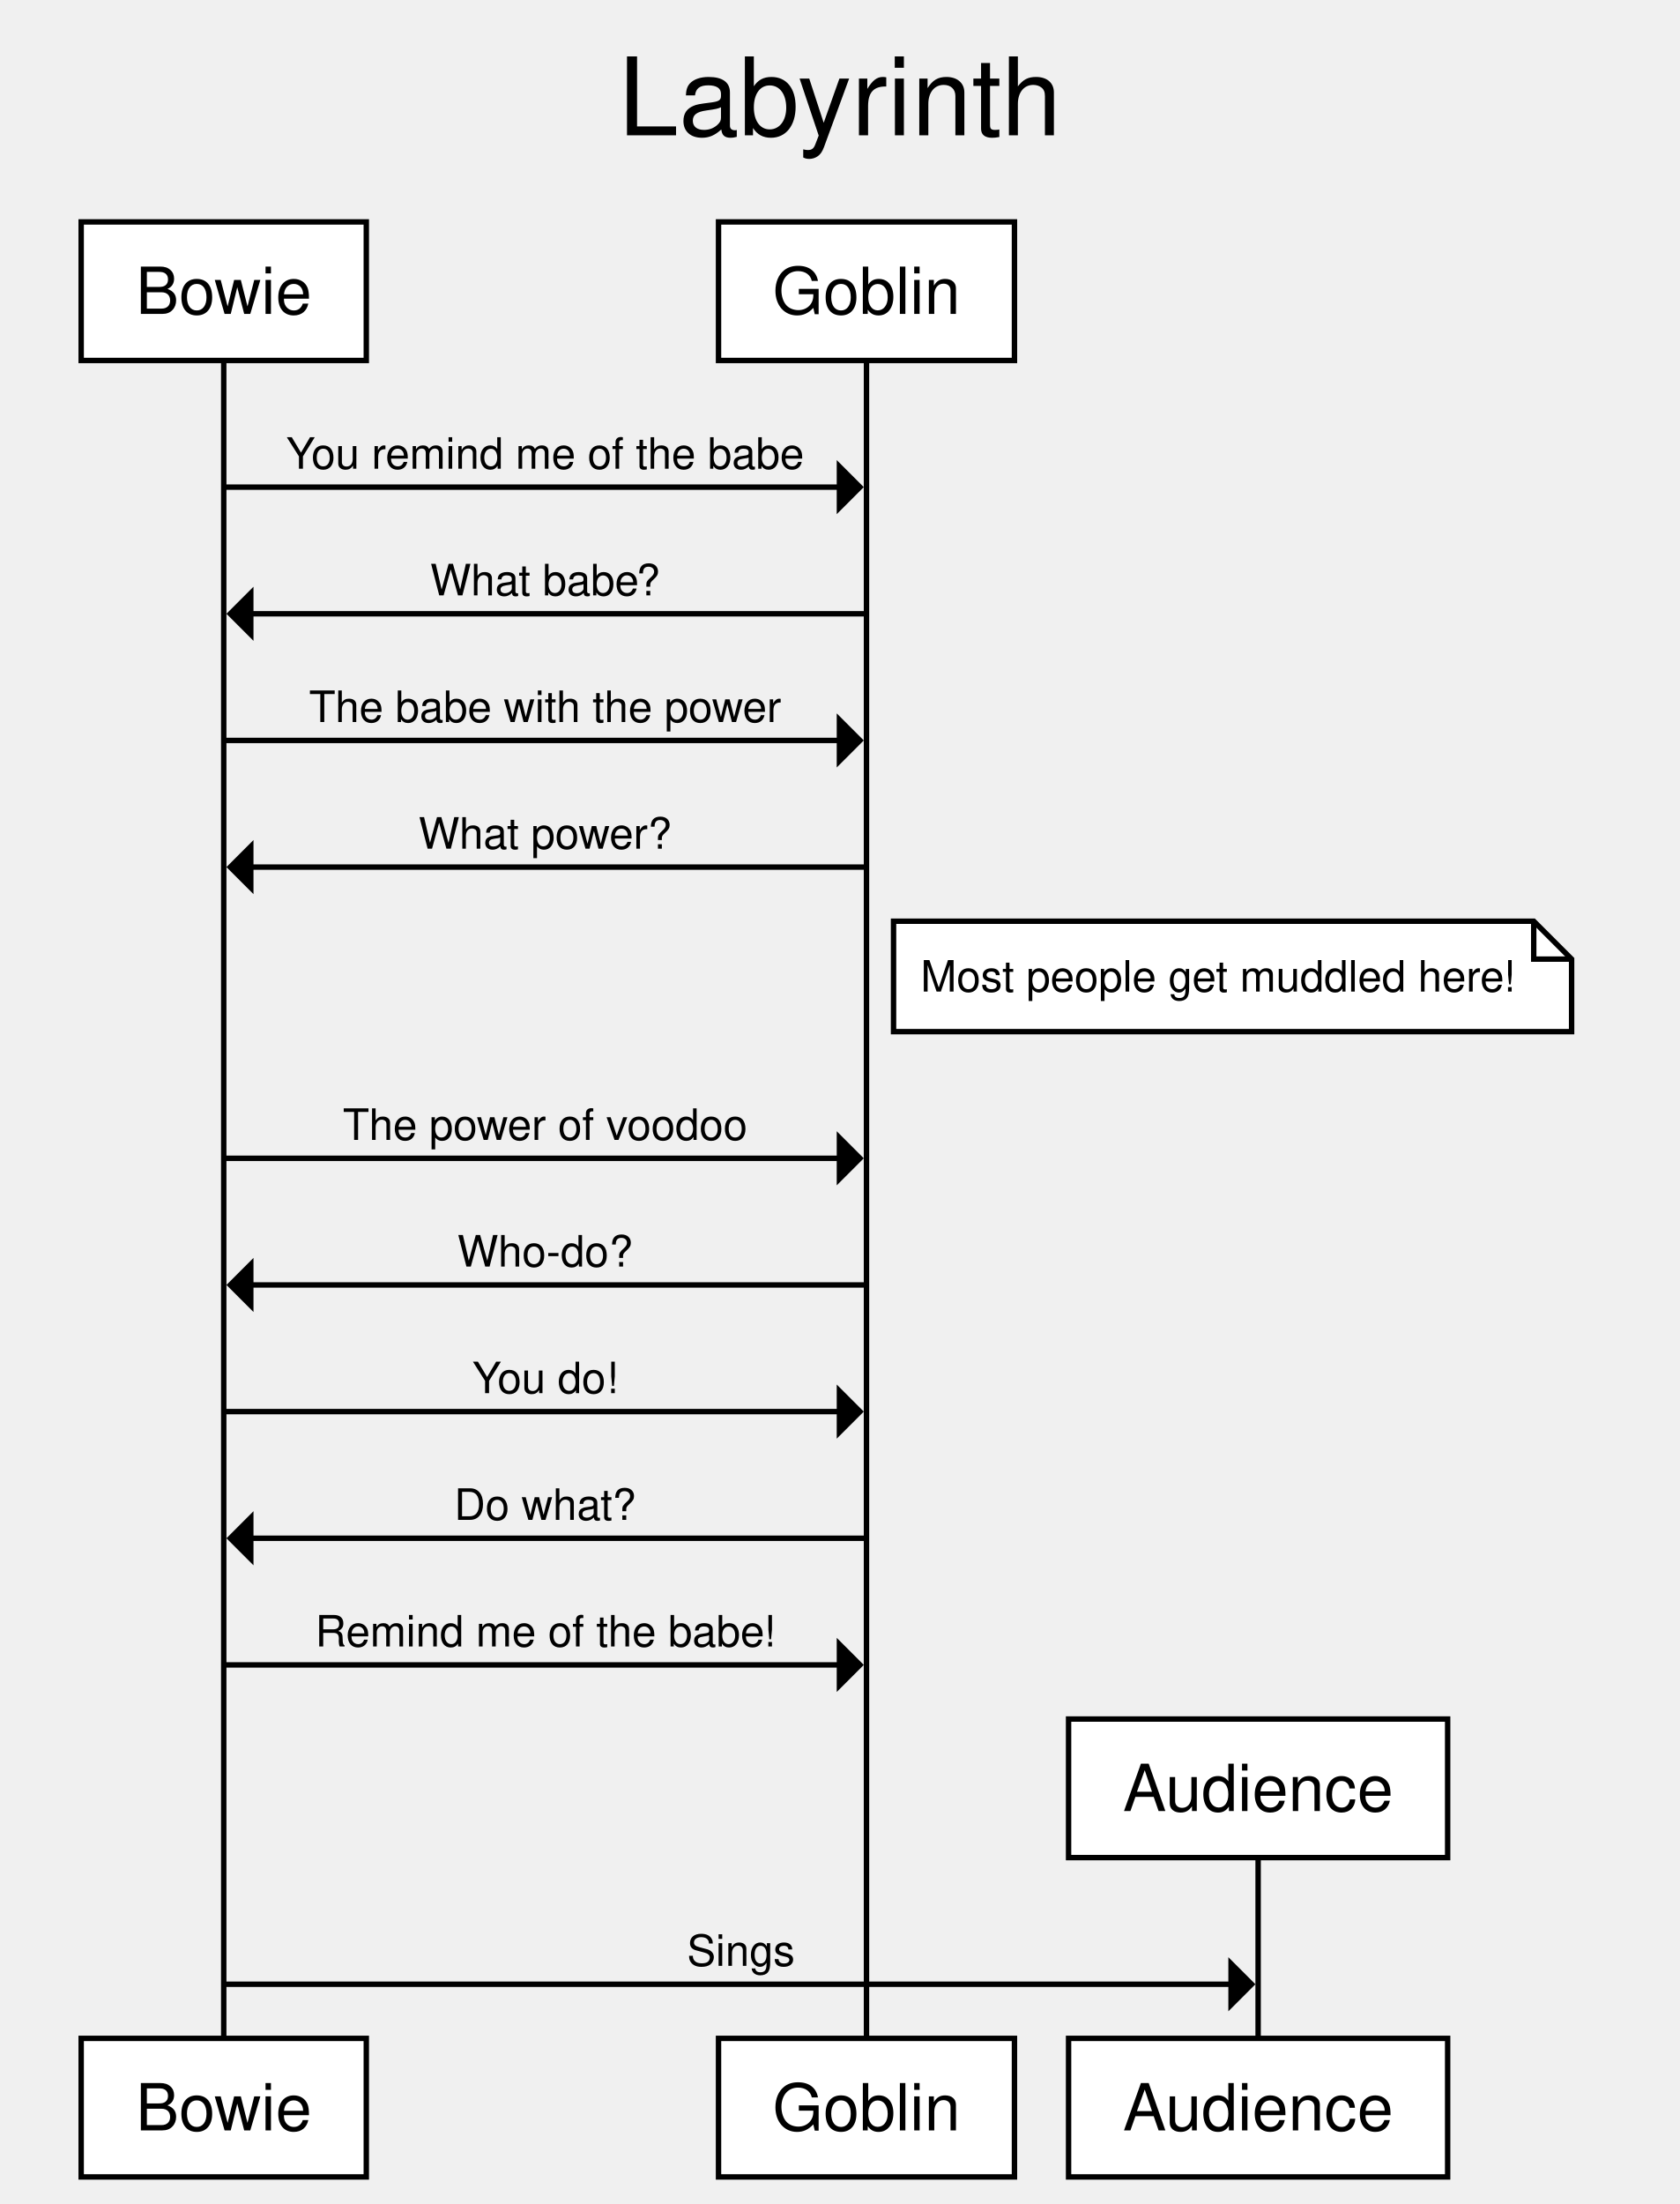
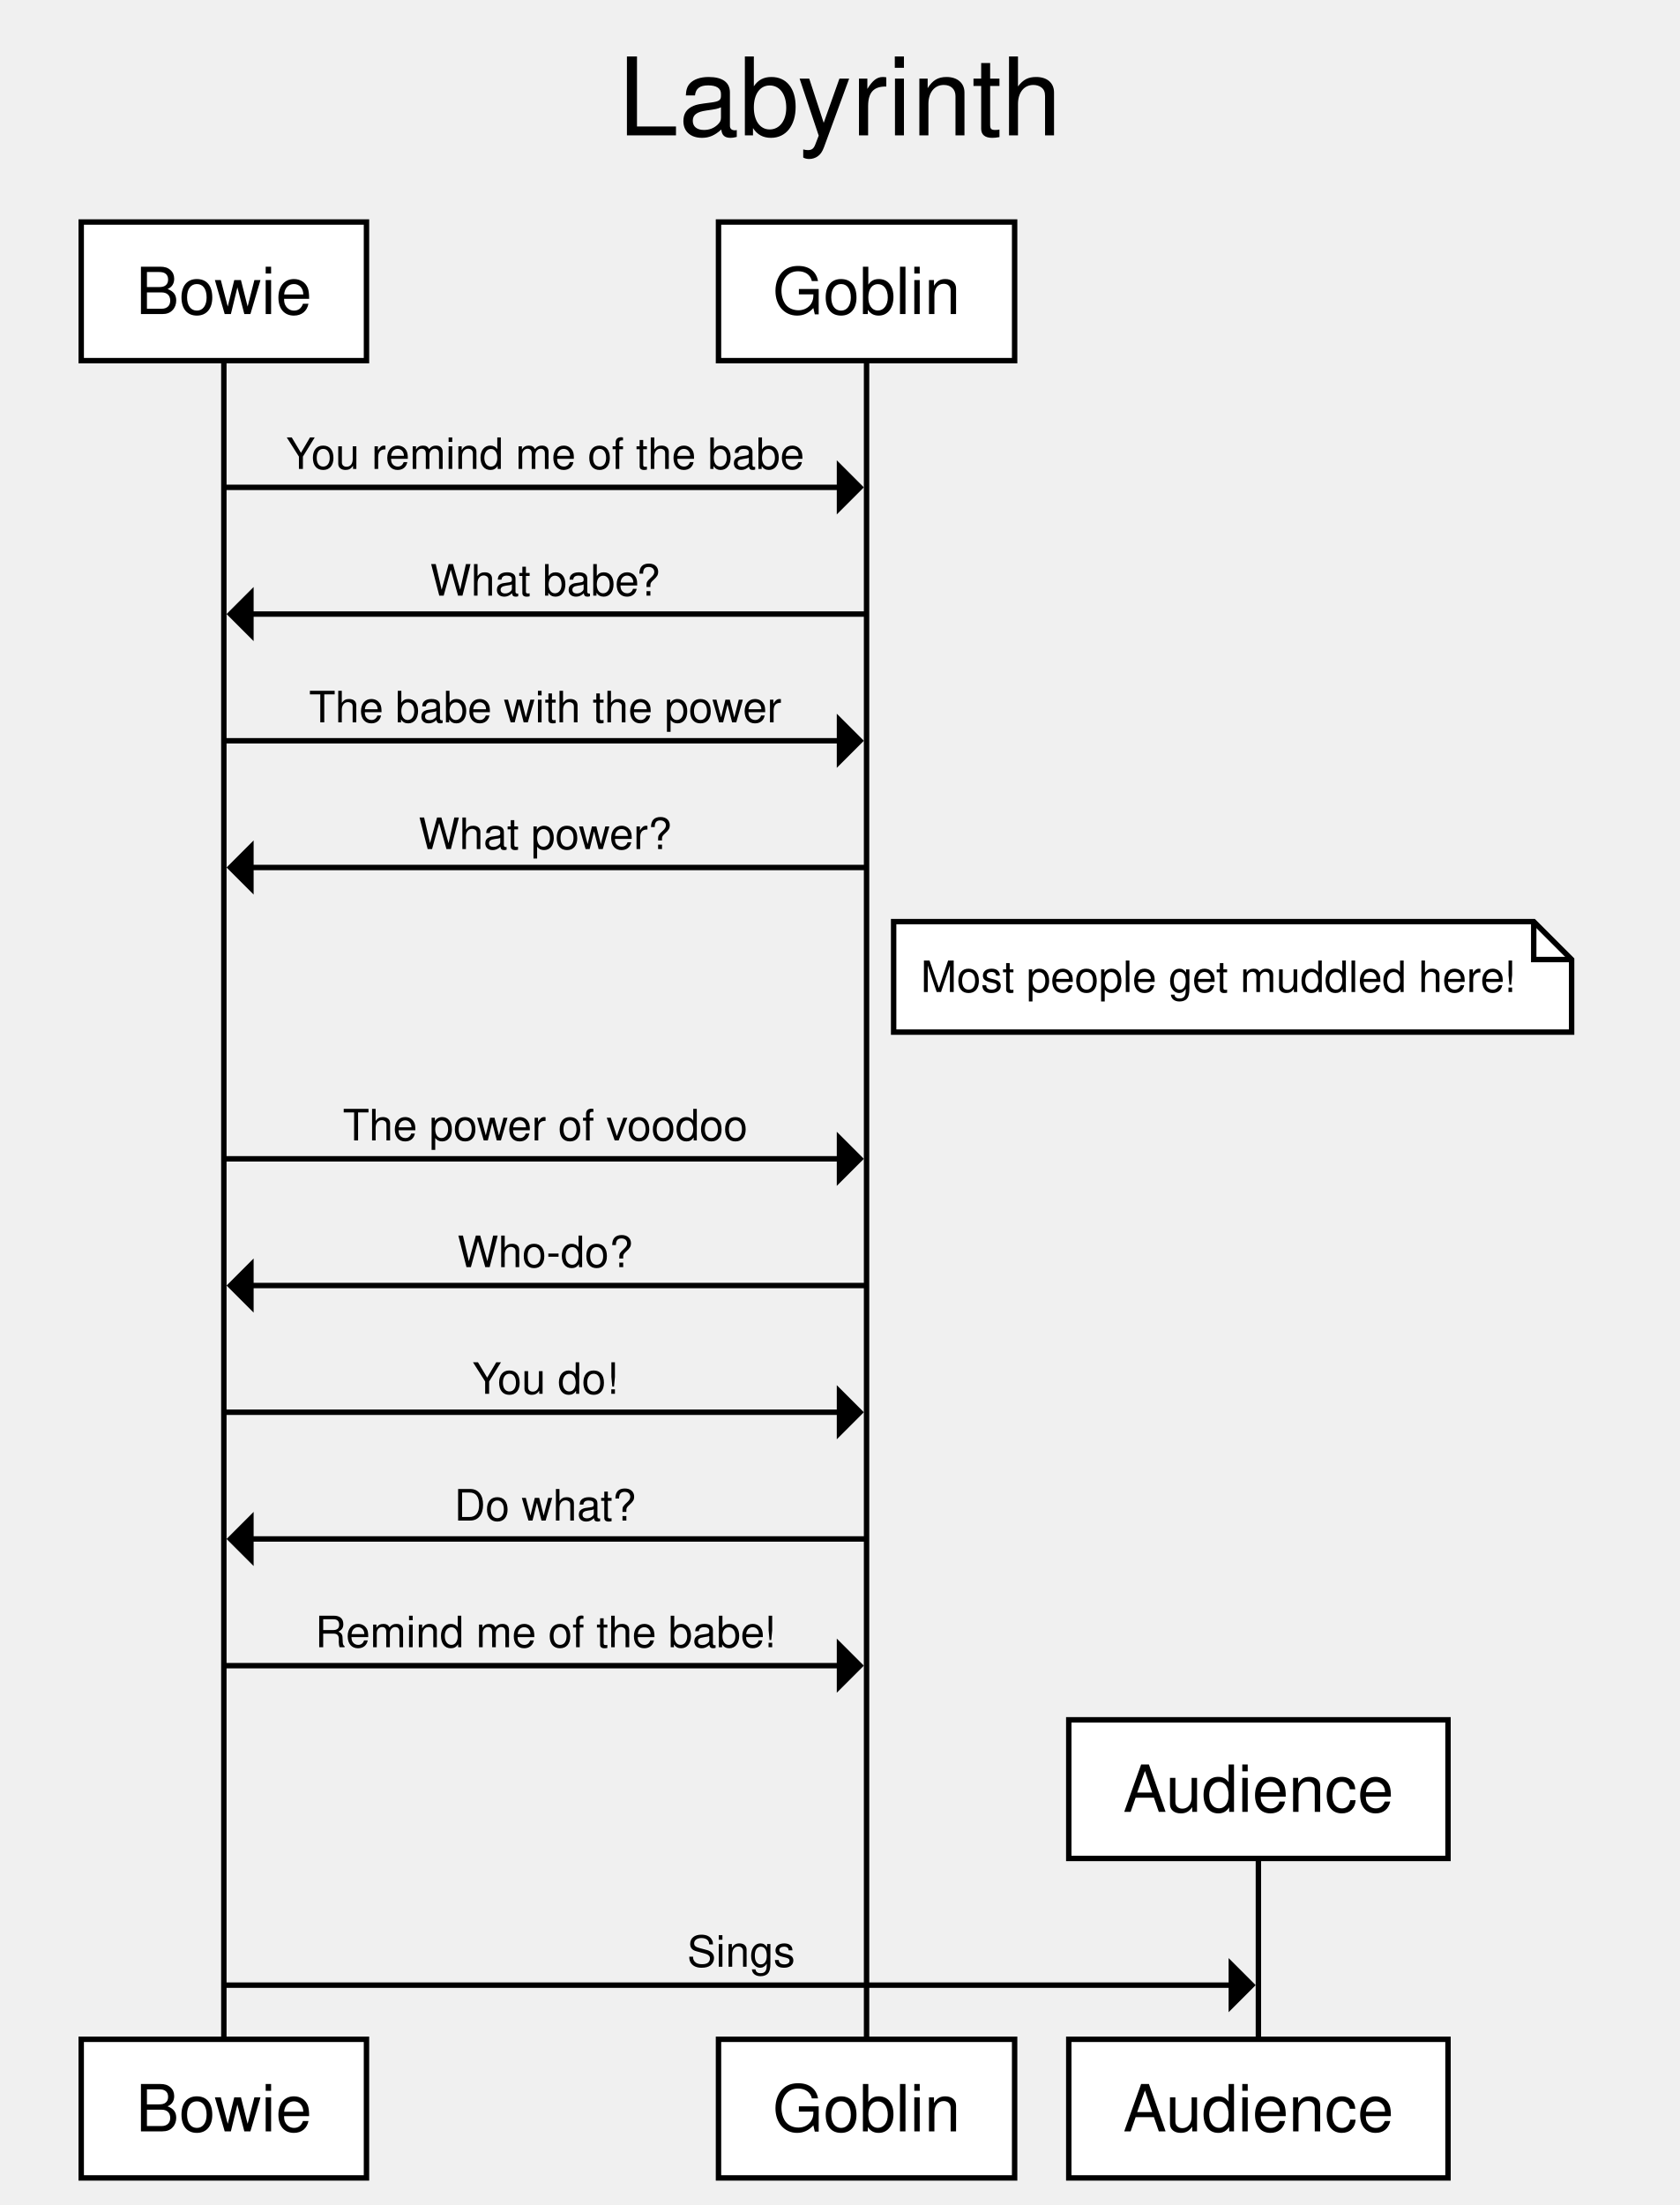
- <svg xmlns="http://www.w3.org/2000/svg" version="1.1" viewBox="-5 -41 310.419 407.2">
+ <svg xmlns="http://www.w3.org/2000/svg" version="1.1" viewBox="-5 -41 310.27 407.2">
  <defs />
  <defs>
    <mask id="R0FullMask" maskUnits="userSpaceOnUse">
-       <rect fill="#FFFFFF" height="407.2" width="310.419" x="-5" y="-41" />
+       <rect fill="#FFFFFF" height="407.2" width="310.27" x="-5" y="-41" />
    </mask>
    <mask id="R0LineMask" maskUnits="userSpaceOnUse">
-       <rect fill="#FFFFFF" height="407.2" width="310.419" x="-5" y="-41" />
-       <rect fill="#000000" height="11.4" width="101.775" x="44.844" y="37.6" />
-       <rect fill="#000000" height="11.4" width="49.15" x="71.156" y="61" />
-       <rect fill="#000000" height="11.4" width="93.613" x="48.925" y="84.4" />
-       <rect fill="#000000" height="11.4" width="53.138" x="69.163" y="107.8" />
-       <rect fill="#000000" height="11.4" width="81.162" x="55.15" y="161.6" />
-       <rect fill="#000000" height="11.4" width="38.463" x="76.5" y="185" />
-       <rect fill="#000000" height="11.4" width="32.85" x="79.306" y="208.4" />
-       <rect fill="#000000" height="11.4" width="39.8" x="75.831" y="231.8" />
-       <rect fill="#000000" height="11.4" width="91.387" x="50.038" y="255.2" />
-       <rect fill="#000000" height="11.4" width="26.013" x="118.909" y="314.2" />
+       <rect fill="#FFFFFF" height="407.2" width="310.27" x="-5" y="-41" />
+       <rect fill="#000000" height="11.4" width="101.706" x="44.844" y="37.6" />
+       <rect fill="#000000" height="11.4" width="49.112" x="71.14" y="61" />
+       <rect fill="#000000" height="11.4" width="93.551" x="48.921" y="84.4" />
+       <rect fill="#000000" height="11.4" width="53.109" x="69.142" y="107.8" />
+       <rect fill="#000000" height="11.4" width="81.111" x="55.141" y="161.6" />
+       <rect fill="#000000" height="11.4" width="38.44" x="76.476" y="185" />
+       <rect fill="#000000" height="11.4" width="32.828" x="79.282" y="208.4" />
+       <rect fill="#000000" height="11.4" width="39.776" x="75.809" y="231.8" />
+       <rect fill="#000000" height="11.4" width="91.332" x="50.031" y="255.2" />
+       <rect fill="#000000" height="11.4" width="26" x="118.881" y="314.2" />
    </mask>
  </defs>
  <g />
  <g>
-     <text x="150.209" class="title" font-family="Helvetica,Arial,Liberation Sans,sans-serif" font-size="20" line-height="1.3" text-anchor="middle" y="-16">Labyrinth</text>
+     <text x="150.135" class="title" font-family="Helvetica,Arial,Liberation Sans,sans-serif" font-size="20" line-height="1.3" text-anchor="middle" y="-16">Labyrinth</text>
  </g>
  <g />
  <g mask="url(#R0FullMask)">
    <g mask="url(#R0LineMask)">
      <line fill="none" stroke="#000000" stroke-width="1" x1="36.344" x2="36.344" y1="25.6" y2="335.6" class="agent-1-line" />
-       <line fill="none" stroke="#000000" stroke-width="1" x1="155.119" x2="155.119" y1="25.6" y2="335.6" class="agent-2-line" />
-       <line fill="none" stroke="#000000" stroke-width="1" x1="227.488" x2="227.488" y1="302.2" y2="335.6" class="agent-3-line" />
+       <line fill="none" stroke="#000000" stroke-width="1" x1="155.049" x2="155.049" y1="25.6" y2="335.6" class="agent-2-line" />
+       <line fill="none" stroke="#000000" stroke-width="1" x1="227.418" x2="227.418" y1="302.2" y2="335.6" class="agent-3-line" />
    </g>
    <g />
    <g>
      <g class="region">
        <g>
-           <rect fill="#FFFFFF" stroke="#000000" stroke-width="1" height="25.6" width="52.688" x="10" y="0" />
+           <rect fill="#FFFFFF" stroke="#000000" stroke-width="1" height="25.6" width="52.687" x="10" y="0" />
          <g>
            <text x="36.344" font-family="Helvetica,Arial,Liberation Sans,sans-serif" font-size="12" line-height="1.3" text-anchor="middle" y="17">Bowie</text>
          </g>
        </g>
-         <rect class="outline" fill="transparent" height="25.6" width="52.688" x="10" y="0" />
+         <rect class="outline" fill="transparent" height="25.6" width="52.687" x="10" y="0" />
      </g>
      <g class="region">
        <g>
-           <rect fill="#FFFFFF" stroke="#000000" stroke-width="1" height="25.6" width="54.688" x="127.775" y="0" />
+           <rect fill="#FFFFFF" stroke="#000000" stroke-width="1" height="25.6" width="54.694" x="127.702" y="0" />
          <g>
-             <text x="155.119" font-family="Helvetica,Arial,Liberation Sans,sans-serif" font-size="12" line-height="1.3" text-anchor="middle" y="17">Goblin</text>
+             <text x="155.049" font-family="Helvetica,Arial,Liberation Sans,sans-serif" font-size="12" line-height="1.3" text-anchor="middle" y="17">Goblin</text>
          </g>
        </g>
-         <rect class="outline" fill="transparent" height="25.6" width="54.688" x="127.775" y="0" />
+         <rect class="outline" fill="transparent" height="25.6" width="54.694" x="127.702" y="0" />
      </g>
      <g class="region">
-         <path d="M36.344 49L152.119 49" fill="none" stroke="#000000" stroke-width="1" />
-         <polygon points="149.619 54 154.619 49 149.619 44" fill="#000000" stroke-width="0" stroke-linejoin="miter" />
-         <path class="outline" fill="transparent" d="M36.344,35.6L155.119,35.6L155.119,54L36.344,54Z" />
+         <path d="M36.344 49L152.049 49" fill="none" stroke="#000000" stroke-width="1" />
+         <polygon points="149.549 54 154.549 49 149.549 44" fill="#000000" stroke-width="0" stroke-linejoin="miter" />
+         <path class="outline" fill="transparent" d="M36.344,35.6L155.049,35.6L155.049,54L36.344,54Z" />
        <g>
-           <text x="95.731" font-family="Helvetica,Arial,Liberation Sans,sans-serif" font-size="8" line-height="1.3" text-anchor="middle" y="45.6">You remind me of the babe</text>
+           <text x="95.696" font-family="Helvetica,Arial,Liberation Sans,sans-serif" font-size="8" line-height="1.3" text-anchor="middle" y="45.6">You remind me of the babe</text>
        </g>
      </g>
      <g class="region">
-         <path d="M155.119 72.4L39.344 72.4" fill="none" stroke="#000000" stroke-width="1" />
+         <path d="M155.049 72.4L39.344 72.4" fill="none" stroke="#000000" stroke-width="1" />
        <polygon points="41.844 67.4 36.844 72.4 41.844 77.4" fill="#000000" stroke-width="0" stroke-linejoin="miter" />
-         <path class="outline" fill="transparent" d="M155.119,59L36.344,59L36.344,77.4L155.119,77.4Z" />
+         <path class="outline" fill="transparent" d="M155.049,59L36.344,59L36.344,77.4L155.049,77.4Z" />
        <g>
-           <text x="95.731" font-family="Helvetica,Arial,Liberation Sans,sans-serif" font-size="8" line-height="1.3" text-anchor="middle" y="69">What babe?</text>
+           <text x="95.696" font-family="Helvetica,Arial,Liberation Sans,sans-serif" font-size="8" line-height="1.3" text-anchor="middle" y="69">What babe?</text>
        </g>
      </g>
      <g class="region">
-         <path d="M36.344 95.8L152.119 95.8" fill="none" stroke="#000000" stroke-width="1" />
-         <polygon points="149.619 100.8 154.619 95.8 149.619 90.8" fill="#000000" stroke-width="0" stroke-linejoin="miter" />
-         <path class="outline" fill="transparent" d="M36.344,82.4L155.119,82.4L155.119,100.8L36.344,100.8Z" />
+         <path d="M36.344 95.8L152.049 95.8" fill="none" stroke="#000000" stroke-width="1" />
+         <polygon points="149.549 100.8 154.549 95.8 149.549 90.8" fill="#000000" stroke-width="0" stroke-linejoin="miter" />
+         <path class="outline" fill="transparent" d="M36.344,82.4L155.049,82.4L155.049,100.8L36.344,100.8Z" />
        <g>
-           <text x="95.731" font-family="Helvetica,Arial,Liberation Sans,sans-serif" font-size="8" line-height="1.3" text-anchor="middle" y="92.4">The babe with the power</text>
+           <text x="95.696" font-family="Helvetica,Arial,Liberation Sans,sans-serif" font-size="8" line-height="1.3" text-anchor="middle" y="92.4">The babe with the power</text>
        </g>
      </g>
      <g class="region">
-         <path d="M155.119 119.2L39.344 119.2" fill="none" stroke="#000000" stroke-width="1" />
+         <path d="M155.049 119.2L39.344 119.2" fill="none" stroke="#000000" stroke-width="1" />
        <polygon points="41.844 114.2 36.844 119.2 41.844 124.2" fill="#000000" stroke-width="0" stroke-linejoin="miter" />
-         <path class="outline" fill="transparent" d="M155.119,105.8L36.344,105.8L36.344,124.2L155.119,124.2Z" />
+         <path class="outline" fill="transparent" d="M155.049,105.8L36.344,105.8L36.344,124.2L155.049,124.2Z" />
        <g>
-           <text x="95.731" font-family="Helvetica,Arial,Liberation Sans,sans-serif" font-size="8" line-height="1.3" text-anchor="middle" y="115.8">What power?</text>
+           <text x="95.696" font-family="Helvetica,Arial,Liberation Sans,sans-serif" font-size="8" line-height="1.3" text-anchor="middle" y="115.8">What power?</text>
        </g>
      </g>
      <g class="region">
        <g>
-           <polygon points="160.119 129.2 278.419 129.2 285.419 136.2 285.419 149.6 160.119 149.6" fill="#FFFFFF" stroke="#000000" stroke-width="1" />
-           <polyline points="278.419 129.2 278.419 136.2 285.419 136.2" fill="none" stroke="#000000" stroke-width="1" />
+           <polygon points="160.049 129.2 278.27 129.2 285.27 136.2 285.27 149.6 160.049 149.6" fill="#FFFFFF" stroke="#000000" stroke-width="1" />
+           <polyline points="278.27 129.2 278.27 136.2 285.27 136.2" fill="none" stroke="#000000" stroke-width="1" />
        </g>
-         <rect class="outline" fill="transparent" height="20.4" width="125.3" x="160.119" y="129.2" />
+         <rect class="outline" fill="transparent" height="20.4" width="125.221" x="160.049" y="129.2" />
        <g>
-           <text x="165.119" font-family="Helvetica,Arial,Liberation Sans,sans-serif" font-size="8" line-height="1.3" y="142.2">Most people get muddled here!</text>
+           <text x="165.049" font-family="Helvetica,Arial,Liberation Sans,sans-serif" font-size="8" line-height="1.3" y="142.2">Most people get muddled here!</text>
        </g>
      </g>
      <g class="region">
-         <path d="M36.344 173L152.119 173" fill="none" stroke="#000000" stroke-width="1" />
-         <polygon points="149.619 178 154.619 173 149.619 168" fill="#000000" stroke-width="0" stroke-linejoin="miter" />
-         <path class="outline" fill="transparent" d="M36.344,159.6L155.119,159.6L155.119,178L36.344,178Z" />
+         <path d="M36.344 173L152.049 173" fill="none" stroke="#000000" stroke-width="1" />
+         <polygon points="149.549 178 154.549 173 149.549 168" fill="#000000" stroke-width="0" stroke-linejoin="miter" />
+         <path class="outline" fill="transparent" d="M36.344,159.6L155.049,159.6L155.049,178L36.344,178Z" />
        <g>
-           <text x="95.731" font-family="Helvetica,Arial,Liberation Sans,sans-serif" font-size="8" line-height="1.3" text-anchor="middle" y="169.6">The power of voodoo</text>
+           <text x="95.696" font-family="Helvetica,Arial,Liberation Sans,sans-serif" font-size="8" line-height="1.3" text-anchor="middle" y="169.6">The power of voodoo</text>
        </g>
      </g>
      <g class="region">
-         <path d="M155.119 196.4L39.344 196.4" fill="none" stroke="#000000" stroke-width="1" />
+         <path d="M155.049 196.4L39.344 196.4" fill="none" stroke="#000000" stroke-width="1" />
        <polygon points="41.844 191.4 36.844 196.4 41.844 201.4" fill="#000000" stroke-width="0" stroke-linejoin="miter" />
-         <path class="outline" fill="transparent" d="M155.119,183L36.344,183L36.344,201.4L155.119,201.4Z" />
+         <path class="outline" fill="transparent" d="M155.049,183L36.344,183L36.344,201.4L155.049,201.4Z" />
        <g>
-           <text x="95.731" font-family="Helvetica,Arial,Liberation Sans,sans-serif" font-size="8" line-height="1.3" text-anchor="middle" y="193">Who-do?</text>
+           <text x="95.696" font-family="Helvetica,Arial,Liberation Sans,sans-serif" font-size="8" line-height="1.3" text-anchor="middle" y="193">Who-do?</text>
        </g>
      </g>
      <g class="region">
-         <path d="M36.344 219.8L152.119 219.8" fill="none" stroke="#000000" stroke-width="1" />
-         <polygon points="149.619 224.8 154.619 219.8 149.619 214.8" fill="#000000" stroke-width="0" stroke-linejoin="miter" />
-         <path class="outline" fill="transparent" d="M36.344,206.4L155.119,206.4L155.119,224.8L36.344,224.8Z" />
+         <path d="M36.344 219.8L152.049 219.8" fill="none" stroke="#000000" stroke-width="1" />
+         <polygon points="149.549 224.8 154.549 219.8 149.549 214.8" fill="#000000" stroke-width="0" stroke-linejoin="miter" />
+         <path class="outline" fill="transparent" d="M36.344,206.4L155.049,206.4L155.049,224.8L36.344,224.8Z" />
        <g>
-           <text x="95.731" font-family="Helvetica,Arial,Liberation Sans,sans-serif" font-size="8" line-height="1.3" text-anchor="middle" y="216.4">You do!</text>
+           <text x="95.696" font-family="Helvetica,Arial,Liberation Sans,sans-serif" font-size="8" line-height="1.3" text-anchor="middle" y="216.4">You do!</text>
        </g>
      </g>
      <g class="region">
-         <path d="M155.119 243.2L39.344 243.2" fill="none" stroke="#000000" stroke-width="1" />
+         <path d="M155.049 243.2L39.344 243.2" fill="none" stroke="#000000" stroke-width="1" />
        <polygon points="41.844 238.2 36.844 243.2 41.844 248.2" fill="#000000" stroke-width="0" stroke-linejoin="miter" />
-         <path class="outline" fill="transparent" d="M155.119,229.8L36.344,229.8L36.344,248.2L155.119,248.2Z" />
+         <path class="outline" fill="transparent" d="M155.049,229.8L36.344,229.8L36.344,248.2L155.049,248.2Z" />
        <g>
-           <text x="95.731" font-family="Helvetica,Arial,Liberation Sans,sans-serif" font-size="8" line-height="1.3" text-anchor="middle" y="239.8">Do what?</text>
+           <text x="95.696" font-family="Helvetica,Arial,Liberation Sans,sans-serif" font-size="8" line-height="1.3" text-anchor="middle" y="239.8">Do what?</text>
        </g>
      </g>
      <g class="region">
-         <path d="M36.344 266.6L152.119 266.6" fill="none" stroke="#000000" stroke-width="1" />
-         <polygon points="149.619 271.6 154.619 266.6 149.619 261.6" fill="#000000" stroke-width="0" stroke-linejoin="miter" />
-         <path class="outline" fill="transparent" d="M36.344,253.2L155.119,253.2L155.119,271.6L36.344,271.6Z" />
+         <path d="M36.344 266.6L152.049 266.6" fill="none" stroke="#000000" stroke-width="1" />
+         <polygon points="149.549 271.6 154.549 266.6 149.549 261.6" fill="#000000" stroke-width="0" stroke-linejoin="miter" />
+         <path class="outline" fill="transparent" d="M36.344,253.2L155.049,253.2L155.049,271.6L36.344,271.6Z" />
        <g>
-           <text x="95.731" font-family="Helvetica,Arial,Liberation Sans,sans-serif" font-size="8" line-height="1.3" text-anchor="middle" y="263.2">Remind me of the babe!</text>
+           <text x="95.696" font-family="Helvetica,Arial,Liberation Sans,sans-serif" font-size="8" line-height="1.3" text-anchor="middle" y="263.2">Remind me of the babe!</text>
        </g>
      </g>
      <g class="region">
        <g>
-           <rect fill="#FFFFFF" stroke="#000000" stroke-width="1" height="25.6" width="70.05" x="192.463" y="276.6" />
+           <rect fill="#FFFFFF" stroke="#000000" stroke-width="1" height="25.6" width="70.043" x="192.396" y="276.6" />
          <g>
-             <text x="227.488" font-family="Helvetica,Arial,Liberation Sans,sans-serif" font-size="12" line-height="1.3" text-anchor="middle" y="293.6">Audience</text>
+             <text x="227.418" font-family="Helvetica,Arial,Liberation Sans,sans-serif" font-size="12" line-height="1.3" text-anchor="middle" y="293.6">Audience</text>
          </g>
        </g>
-         <rect class="outline" fill="transparent" height="25.6" width="70.05" x="192.463" y="276.6" />
+         <rect class="outline" fill="transparent" height="25.6" width="70.043" x="192.396" y="276.6" />
      </g>
      <g class="region">
-         <path d="M36.344 325.6L224.488 325.6" fill="none" stroke="#000000" stroke-width="1" />
-         <polygon points="221.988 330.6 226.988 325.6 221.988 320.6" fill="#000000" stroke-width="0" stroke-linejoin="miter" />
-         <path class="outline" fill="transparent" d="M36.344,312.2L227.488,312.2L227.488,330.6L36.344,330.6Z" />
+         <path d="M36.344 325.6L224.418 325.6" fill="none" stroke="#000000" stroke-width="1" />
+         <polygon points="221.918 330.6 226.918 325.6 221.918 320.6" fill="#000000" stroke-width="0" stroke-linejoin="miter" />
+         <path class="outline" fill="transparent" d="M36.344,312.2L227.418,312.2L227.418,330.6L36.344,330.6Z" />
        <g>
-           <text x="131.916" font-family="Helvetica,Arial,Liberation Sans,sans-serif" font-size="8" line-height="1.3" text-anchor="middle" y="322.2">Sings</text>
+           <text x="131.881" font-family="Helvetica,Arial,Liberation Sans,sans-serif" font-size="8" line-height="1.3" text-anchor="middle" y="322.2">Sings</text>
        </g>
      </g>
      <g class="region">
        <g>
-           <rect fill="#FFFFFF" stroke="#000000" stroke-width="1" height="25.6" width="52.688" x="10" y="335.6" />
+           <rect fill="#FFFFFF" stroke="#000000" stroke-width="1" height="25.6" width="52.687" x="10" y="335.6" />
          <g>
            <text x="36.344" font-family="Helvetica,Arial,Liberation Sans,sans-serif" font-size="12" line-height="1.3" text-anchor="middle" y="352.6">Bowie</text>
          </g>
        </g>
-         <rect class="outline" fill="transparent" height="25.6" width="52.688" x="10" y="335.6" />
+         <rect class="outline" fill="transparent" height="25.6" width="52.687" x="10" y="335.6" />
      </g>
      <g class="region">
        <g>
-           <rect fill="#FFFFFF" stroke="#000000" stroke-width="1" height="25.6" width="54.688" x="127.775" y="335.6" />
+           <rect fill="#FFFFFF" stroke="#000000" stroke-width="1" height="25.6" width="54.694" x="127.702" y="335.6" />
          <g>
-             <text x="155.119" font-family="Helvetica,Arial,Liberation Sans,sans-serif" font-size="12" line-height="1.3" text-anchor="middle" y="352.6">Goblin</text>
+             <text x="155.049" font-family="Helvetica,Arial,Liberation Sans,sans-serif" font-size="12" line-height="1.3" text-anchor="middle" y="352.6">Goblin</text>
          </g>
        </g>
-         <rect class="outline" fill="transparent" height="25.6" width="54.688" x="127.775" y="335.6" />
+         <rect class="outline" fill="transparent" height="25.6" width="54.694" x="127.702" y="335.6" />
      </g>
      <g class="region">
        <g>
-           <rect fill="#FFFFFF" stroke="#000000" stroke-width="1" height="25.6" width="70.05" x="192.463" y="335.6" />
+           <rect fill="#FFFFFF" stroke="#000000" stroke-width="1" height="25.6" width="70.043" x="192.396" y="335.6" />
          <g>
-             <text x="227.488" font-family="Helvetica,Arial,Liberation Sans,sans-serif" font-size="12" line-height="1.3" text-anchor="middle" y="352.6">Audience</text>
+             <text x="227.418" font-family="Helvetica,Arial,Liberation Sans,sans-serif" font-size="12" line-height="1.3" text-anchor="middle" y="352.6">Audience</text>
          </g>
        </g>
-         <rect class="outline" fill="transparent" height="25.6" width="70.05" x="192.463" y="335.6" />
+         <rect class="outline" fill="transparent" height="25.6" width="70.043" x="192.396" y="335.6" />
      </g>
    </g>
  </g>
</svg>
